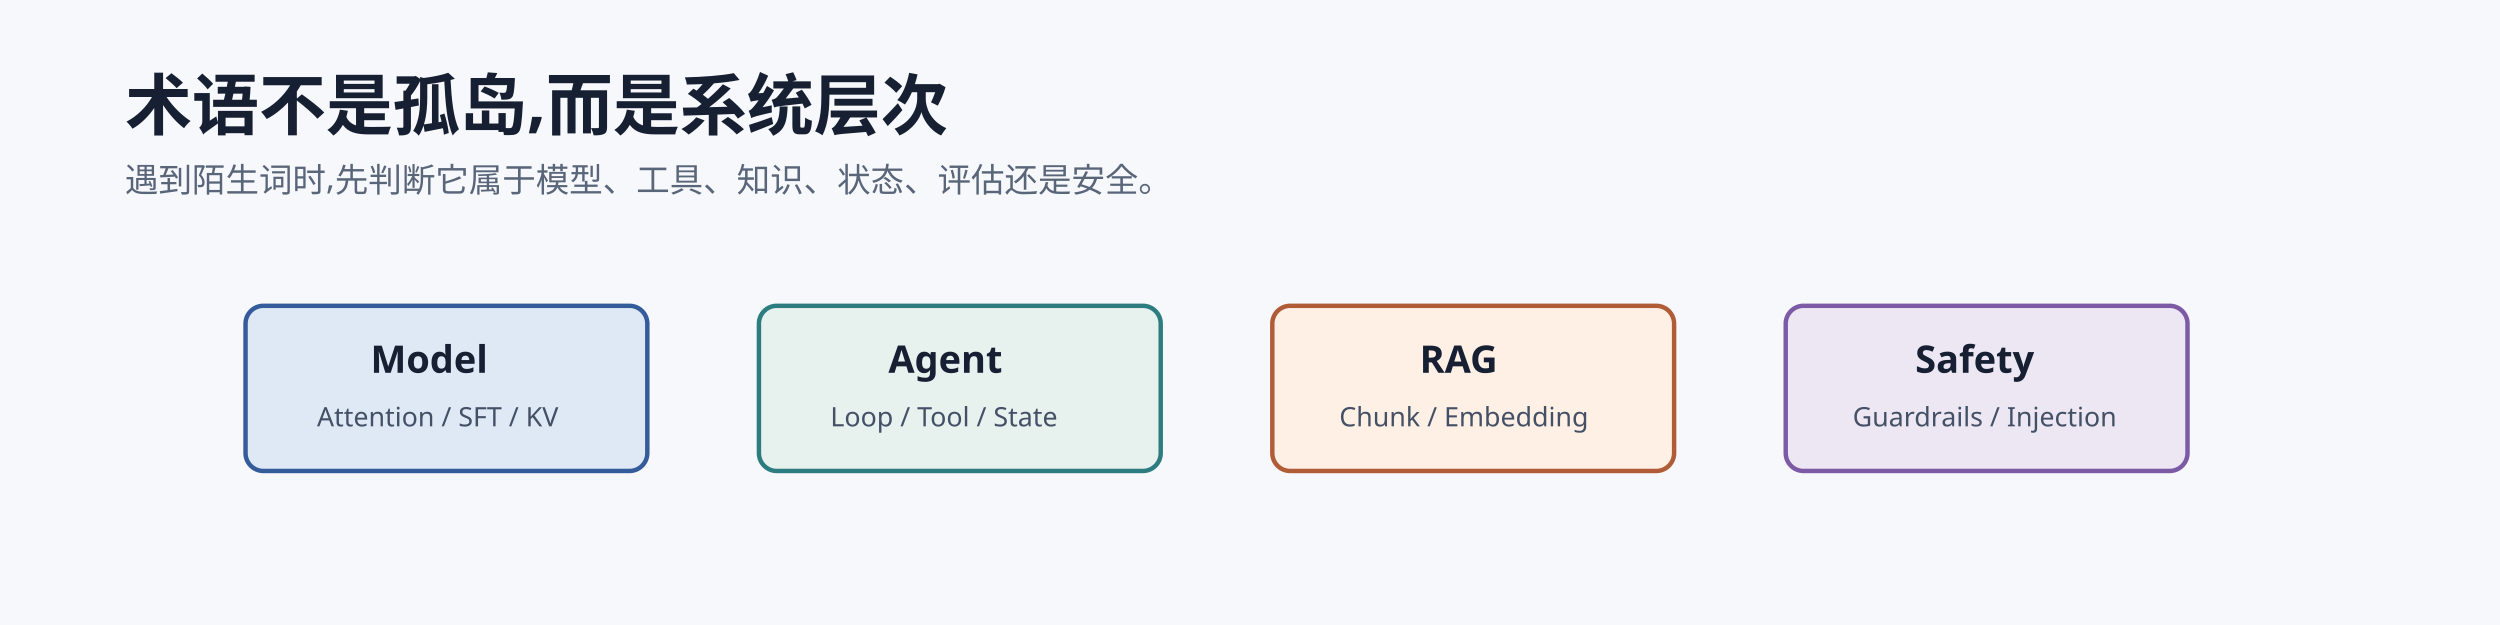
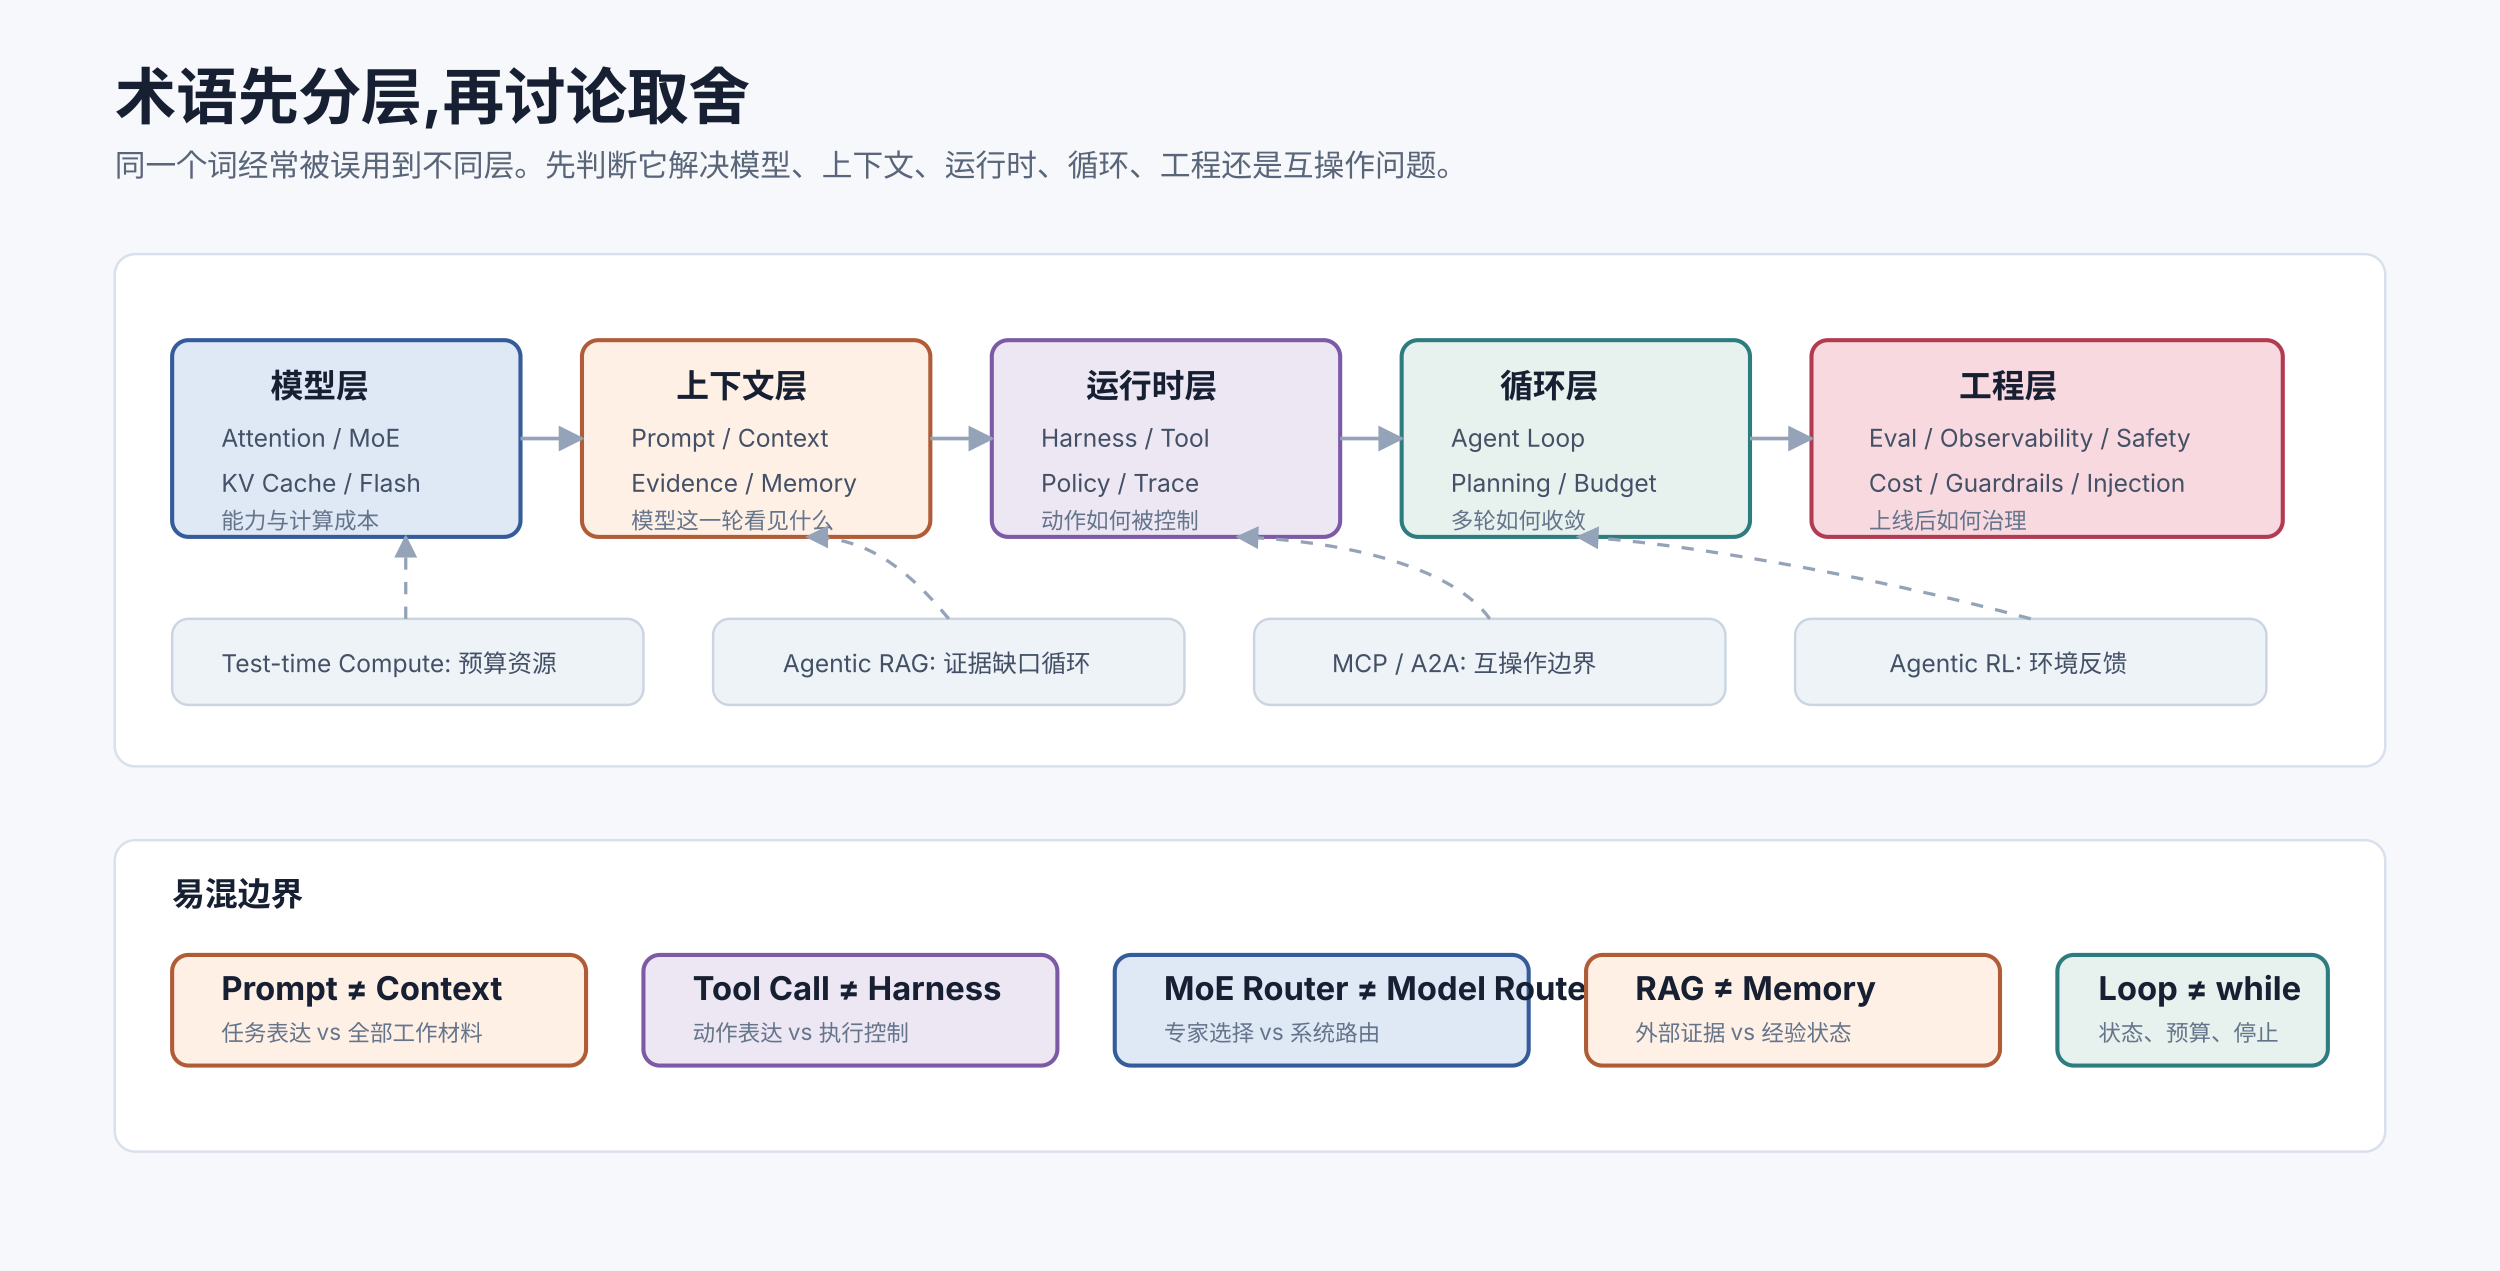
- <svg xmlns="http://www.w3.org/2000/svg" width="1120" height="280" viewBox="0 0 1120 280" role="img" aria-labelledby="title desc">
+ <svg xmlns="http://www.w3.org/2000/svg" width="1220" height="620" viewBox="0 0 1220 620" role="img" aria-labelledby="title desc">
  <defs>
-     <style>.bg{fill:#f7f8fb}.title{font:700 30px system-ui;fill:#172033}.sub{font:400 15px system-ui;fill:#596579}.head{font:700 17px system-ui;fill:#172033}.text{font:400 12px system-ui;fill:#435066}.n{fill:#dfe8f5;stroke:#355c9a;stroke-width:2}.n2{fill:#e7f1ee;stroke:#2d7d80;stroke-width:2}.n3{fill:#fff0e6;stroke:#b05c37;stroke-width:2}.n4{fill:#ece7f3;stroke:#7c5aa6;stroke-width:2}</style>
+     <style>.bg{fill:#f7f8fb}.title{font:700 30px system-ui,-apple-system,BlinkMacSystemFont,'Segoe UI',sans-serif;fill:#172033}.sub{font:400 15px system-ui,-apple-system,BlinkMacSystemFont,'Segoe UI',sans-serif;fill:#596579}.h{font:700 16px system-ui,-apple-system,BlinkMacSystemFont,'Segoe UI',sans-serif;fill:#172033}.t{font:400 12px system-ui,-apple-system,BlinkMacSystemFont,'Segoe UI',sans-serif;fill:#435066}.s{font:400 11px system-ui,-apple-system,BlinkMacSystemFont,'Segoe UI',sans-serif;fill:#64748b}.panel{fill:#fff;stroke:#d8e0eb;stroke-width:1.2}.n{fill:#dfe8f5;stroke:#355c9a;stroke-width:2}.n2{fill:#e7f1ee;stroke:#2d7d80;stroke-width:2}.n3{fill:#fff0e6;stroke:#b05c37;stroke-width:2}.n4{fill:#ece7f3;stroke:#7c5aa6;stroke-width:2}.n5{fill:#f7d9df;stroke:#b13c52;stroke-width:2}.gray{fill:#eef3f8;stroke:#cbd5e1;stroke-width:1.2}.line{fill:none;stroke:#94a3b8;stroke-width:1.8;marker-end:url(#arrow)}.dash{fill:none;stroke:#94a3b8;stroke-width:1.6;stroke-dasharray:6 6;marker-end:url(#arrow)}</style>
+     <marker id="arrow" viewBox="0 0 10 10" refX="9" refY="5" markerWidth="7" markerHeight="7" orient="auto">
+       <path d="M0 0 L10 5 L0 10 z" fill="#94a3b8" />
+     </marker>
  </defs>
-   <rect class="bg" width="1120" height="280" />
-   <text class="title" x="56" y="58">术语不是孤岛,而是系统层次</text>
-   <text class="sub" x="56" y="86">遇到陌生词时,先判断它属于模型、工具、知识、状态、评估还是安全。</text>
-   <g transform="translate(0,-53)">
-     <rect class="n" x="110" y="190" width="180" height="74" rx="8" />
-     <text class="head" x="166" y="220">Model</text>
-     <text class="text" x="142" y="244">Attention / SFT / KV</text>
-     <rect class="n2" x="340" y="190" width="180" height="74" rx="8" />
-     <text class="head" x="398" y="220">Agent</text>
-     <text class="text" x="372" y="244">Loop / Tool / State</text>
-     <rect class="n3" x="570" y="190" width="180" height="74" rx="8" />
-     <text class="head" x="636" y="220">RAG</text>
-     <text class="text" x="600" y="244">Chunk / Embedding</text>
-     <rect class="n4" x="800" y="190" width="180" height="74" rx="8" />
-     <text class="head" x="858" y="220">Safety</text>
-     <text class="text" x="830" y="244">Guardrails / Injection</text>
-   </g>
+   <rect class="bg" width="1220" height="620" />
+   <text class="title" x="56" y="58">术语先分层,再讨论取舍</text>
+   <text class="sub" x="56" y="86">同一个词经常被误用到不同层。先判断它解决模型、上下文、运行时、循环、工程还是互操作问题。</text>
+   <rect class="panel" x="56" y="124" width="1108" height="250" rx="10" />
+   <rect class="n" x="84" y="166" width="170" height="96" rx="8" />
+   <text class="h" x="132" y="194">模型层</text>
+   <text class="t" x="108" y="218">Attention / MoE</text>
+   <text class="t" x="108" y="240">KV Cache / Flash</text>
+   <text class="s" x="108" y="258">能力与计算成本</text>
+   <rect class="n3" x="284" y="166" width="170" height="96" rx="8" />
+   <text class="h" x="330" y="194">上下文层</text>
+   <text class="t" x="308" y="218">Prompt / Context</text>
+   <text class="t" x="308" y="240">Evidence / Memory</text>
+   <text class="s" x="308" y="258">模型这一轮看见什么</text>
+   <rect class="n4" x="484" y="166" width="170" height="96" rx="8" />
+   <text class="h" x="530" y="194">运行时层</text>
+   <text class="t" x="508" y="218">Harness / Tool</text>
+   <text class="t" x="508" y="240">Policy / Trace</text>
+   <text class="s" x="508" y="258">动作如何被控制</text>
+   <rect class="n2" x="684" y="166" width="170" height="96" rx="8" />
+   <text class="h" x="732" y="194">循环层</text>
+   <text class="t" x="708" y="218">Agent Loop</text>
+   <text class="t" x="708" y="240">Planning / Budget</text>
+   <text class="s" x="708" y="258">多轮如何收敛</text>
+   <rect class="n5" x="884" y="166" width="230" height="96" rx="8" />
+   <text class="h" x="956" y="194">工程层</text>
+   <text class="t" x="912" y="218">Eval / Observability / Safety</text>
+   <text class="t" x="912" y="240">Cost / Guardrails / Injection</text>
+   <text class="s" x="912" y="258">上线后如何治理</text>
+   <path class="line" d="M254 214H284" />
+   <path class="line" d="M454 214H484" />
+   <path class="line" d="M654 214H684" />
+   <path class="line" d="M854 214H884" />
+   <rect class="gray" x="84" y="302" width="230" height="42" rx="8" />
+   <text class="t" x="108" y="328">Test-time Compute: 预算资源</text>
+   <rect class="gray" x="348" y="302" width="230" height="42" rx="8" />
+   <text class="t" x="382" y="328">Agentic RAG: 证据缺口循环</text>
+   <rect class="gray" x="612" y="302" width="230" height="42" rx="8" />
+   <text class="t" x="650" y="328">MCP / A2A: 互操作边界</text>
+   <rect class="gray" x="876" y="302" width="230" height="42" rx="8" />
+   <text class="t" x="922" y="328">Agentic RL: 环境反馈</text>
+   <path class="dash" d="M198 302V262" />
+   <path class="dash" d="M463 302C440 274 420 262 394 262" />
+   <path class="dash" d="M727 302C710 278 660 264 604 262" />
+   <path class="dash" d="M991 302C910 280 814 264 770 262" />
+   <rect class="panel" x="56" y="410" width="1108" height="152" rx="10" />
+   <text class="h" x="84" y="442">易混边界</text>
+   <rect class="n3" x="84" y="466" width="202" height="54" rx="8" />
+   <text class="h" x="108" y="488">Prompt ≠ Context</text>
+   <text class="s" x="108" y="508">任务表达 vs 全部工作材料</text>
+   <rect class="n4" x="314" y="466" width="202" height="54" rx="8" />
+   <text class="h" x="338" y="488">Tool Call ≠ Harness</text>
+   <text class="s" x="338" y="508">动作表达 vs 执行控制</text>
+   <rect class="n" x="544" y="466" width="202" height="54" rx="8" />
+   <text class="h" x="568" y="488">MoE Router ≠ Model Router</text>
+   <text class="s" x="568" y="508">专家选择 vs 系统路由</text>
+   <rect class="n3" x="774" y="466" width="202" height="54" rx="8" />
+   <text class="h" x="798" y="488">RAG ≠ Memory</text>
+   <text class="s" x="798" y="508">外部证据 vs 经验状态</text>
+   <rect class="n2" x="1004" y="466" width="132" height="54" rx="8" />
+   <text class="h" x="1024" y="488">Loop ≠ while</text>
+   <text class="s" x="1024" y="508">状态、预算、停止</text>
</svg>
